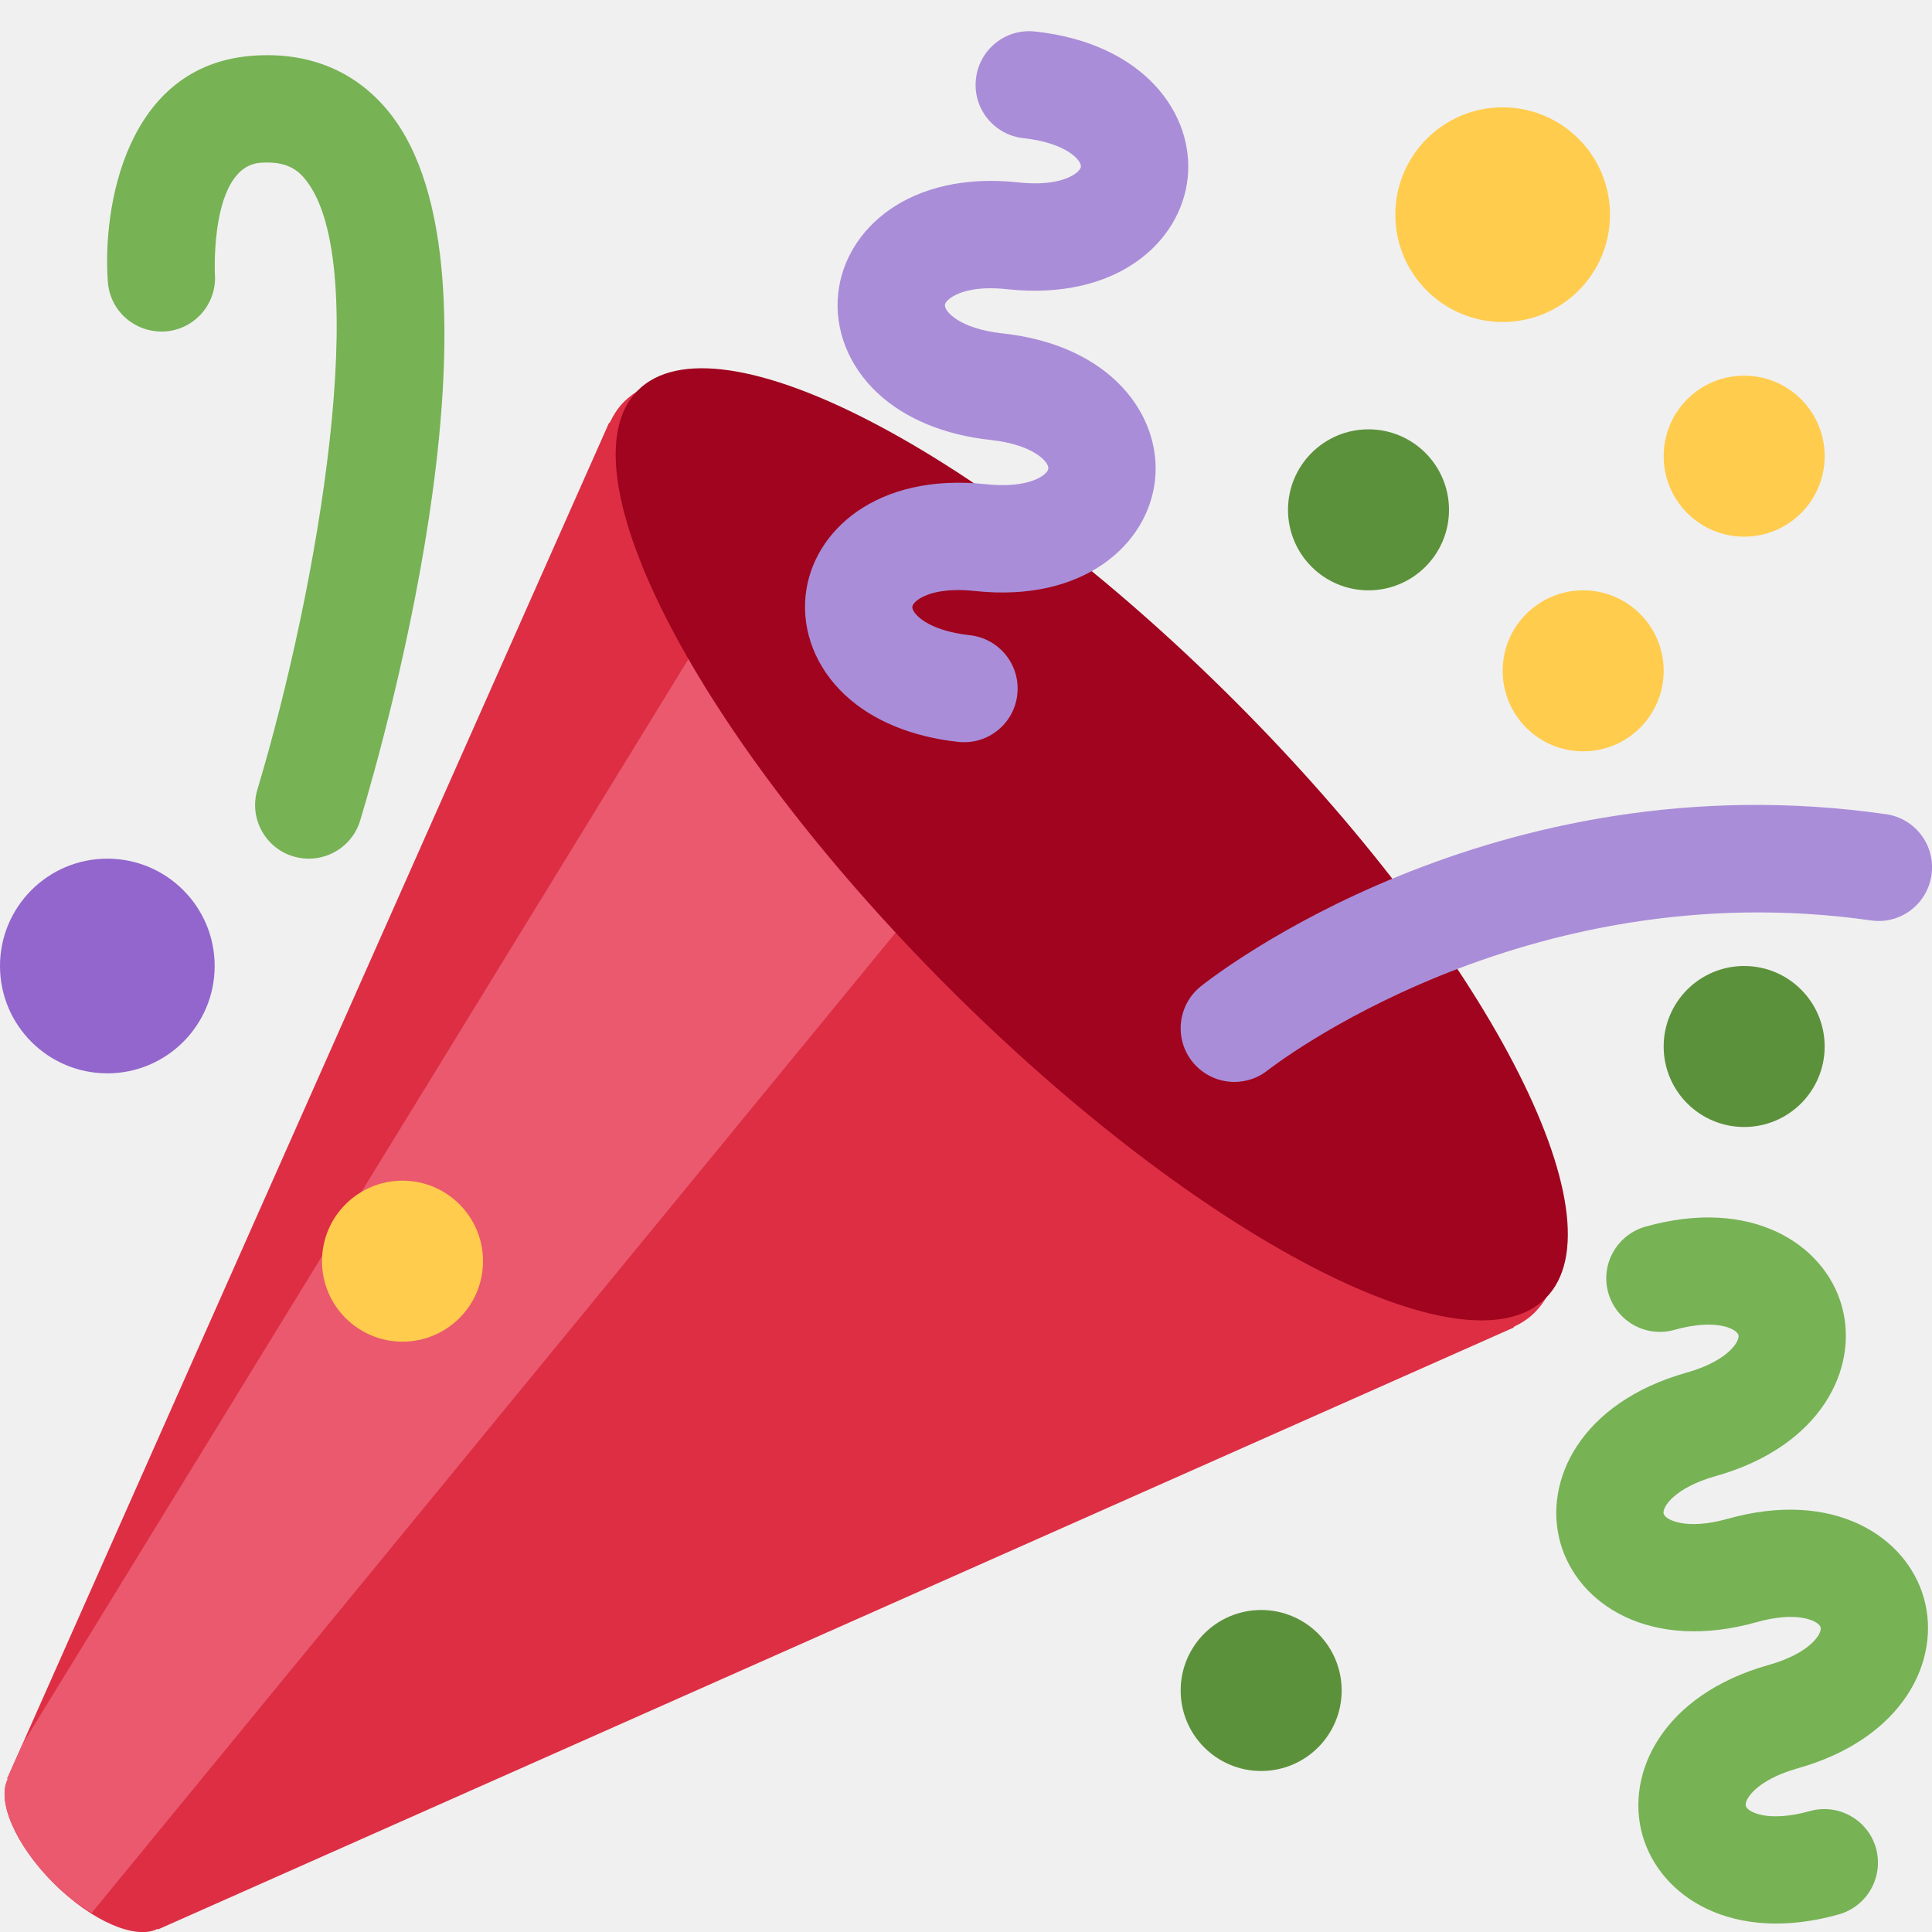
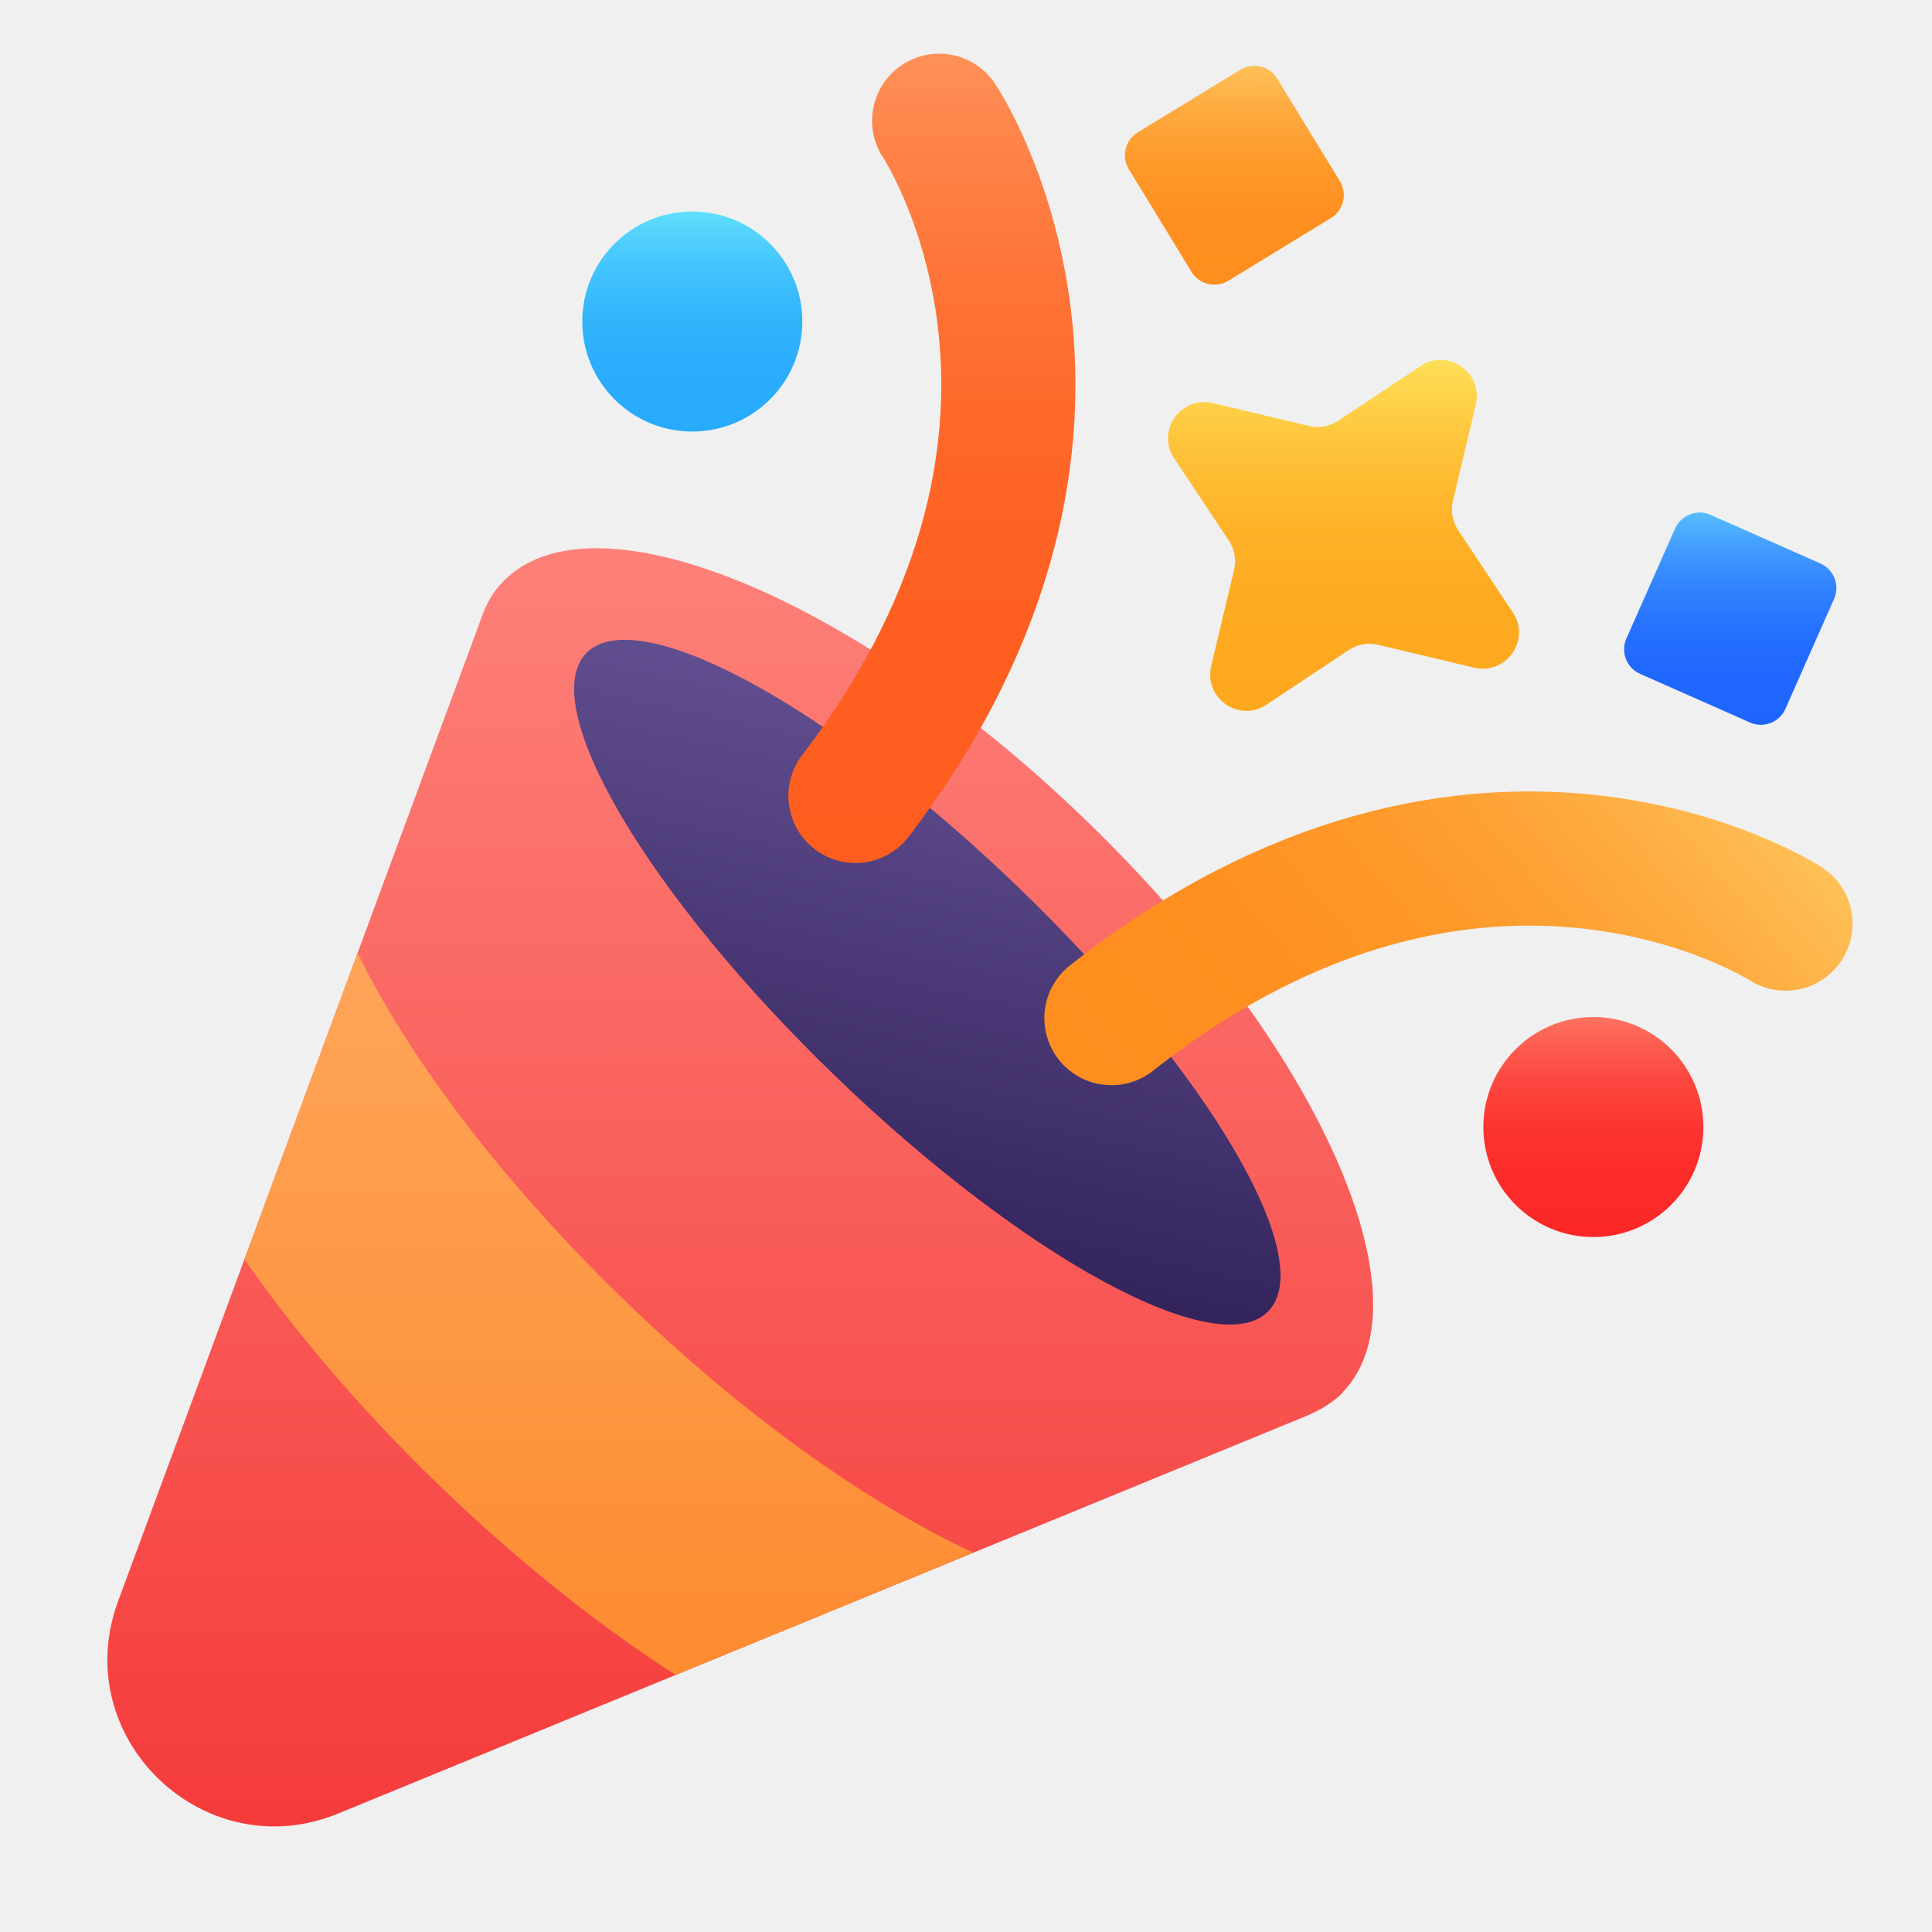
- <svg xmlns="http://www.w3.org/2000/svg" viewBox="0 0 36 36">
-   <path fill="#DD2E44" d="M11.626 7.488c-.112.112-.197.247-.268.395l-.008-.008L.134 33.141l.011.011c-.208.403.14 1.223.853 1.937.713.713 1.533 1.061 1.936.853l.01.01L28.21 24.735l-.008-.009c.147-.07.282-.155.395-.269 1.562-1.562-.971-6.627-5.656-11.313-4.687-4.686-9.752-7.218-11.315-5.656z" />
-   <path fill="#EA596E" d="M13 12L.416 32.506l-.282.635.011.011c-.208.403.14 1.223.853 1.937.232.232.473.408.709.557L17 17l-4-5z" />
-   <path fill="#A0041E" d="M23.012 13.066c4.67 4.672 7.263 9.652 5.789 11.124-1.473 1.474-6.453-1.118-11.126-5.788-4.671-4.672-7.263-9.654-5.79-11.127 1.474-1.473 6.454 1.119 11.127 5.791z" />
-   <path fill="#AA8DD8" d="M18.59 13.609c-.199.161-.459.245-.734.215-.868-.094-1.598-.396-2.109-.873-.541-.505-.808-1.183-.735-1.862.128-1.192 1.324-2.286 3.363-2.066.793.085 1.147-.17 1.159-.292.014-.121-.277-.446-1.07-.532-.868-.094-1.598-.396-2.11-.873-.541-.505-.809-1.183-.735-1.862.13-1.192 1.325-2.286 3.362-2.065.578.062.883-.057 1.012-.134.103-.063.144-.123.148-.158.012-.121-.275-.446-1.07-.532-.549-.06-.947-.552-.886-1.102.059-.549.55-.946 1.101-.886 2.037.219 2.973 1.542 2.844 2.735-.13 1.194-1.325 2.286-3.364 2.067-.578-.063-.88.057-1.01.134-.103.062-.145.123-.149.157-.013.122.276.446 1.071.532 2.037.22 2.973 1.542 2.844 2.735-.129 1.192-1.324 2.286-3.362 2.065-.578-.062-.882.058-1.012.134-.104.064-.144.124-.148.158-.013.121.276.446 1.07.532.548.06.947.553.886 1.102-.028.274-.167.511-.366.671z" />
-   <path fill="#77B255" d="M30.661 22.857c1.973-.557 3.334.323 3.658 1.478.324 1.154-.378 2.615-2.35 3.17-.77.216-1.001.584-.97.701.034.118.425.312 1.193.095 1.972-.555 3.333.325 3.657 1.479.326 1.155-.378 2.614-2.351 3.17-.769.216-1.001.585-.967.702.033.117.423.311 1.192.095.53-.149 1.084.16 1.233.691.148.532-.161 1.084-.693 1.234-1.971.555-3.333-.323-3.659-1.479-.324-1.154.379-2.613 2.353-3.169.77-.217 1.001-.584.967-.702-.032-.117-.422-.312-1.19-.096-1.974.556-3.334-.322-3.659-1.479-.325-1.154.378-2.613 2.351-3.17.768-.215.999-.585.967-.701-.034-.118-.423-.312-1.192-.096-.532.15-1.083-.16-1.233-.691-.149-.53.161-1.082.693-1.232z" />
-   <path fill="#AA8DD8" d="M23.001 20.16c-.294 0-.584-.129-.782-.375-.345-.432-.274-1.061.156-1.406.218-.175 5.418-4.259 12.767-3.208.547.078.927.584.849 1.131-.078.546-.58.93-1.132.848-6.493-.922-11.187 2.754-11.233 2.791-.186.148-.406.219-.625.219z" />
-   <path fill="#77B255" d="M5.754 16c-.095 0-.192-.014-.288-.042-.529-.159-.829-.716-.67-1.245 1.133-3.773 2.16-9.794.898-11.364-.141-.178-.354-.353-.842-.316-.938.072-.849 2.051-.848 2.071.042.551-.372 1.031-.922 1.072-.559.034-1.031-.372-1.072-.923-.103-1.379.326-4.035 2.692-4.214 1.056-.08 1.933.287 2.552 1.057 2.371 2.951-.036 11.506-.542 13.192-.13.433-.528.712-.958.712z" />
-   <circle fill="#5C913B" cx="25.5" cy="9.5" r="1.5" />
-   <circle fill="#9266CC" cx="2" cy="18" r="2" />
-   <circle fill="#5C913B" cx="32.5" cy="19.5" r="1.5" />
-   <circle fill="#5C913B" cx="23.5" cy="31.5" r="1.5" />
-   <circle fill="#FFCC4D" cx="28" cy="4" r="2" />
-   <circle fill="#FFCC4D" cx="32.5" cy="8.5" r="1.5" />
-   <circle fill="#FFCC4D" cx="29.5" cy="12.5" r="1.5" />
-   <circle fill="#FFCC4D" cx="7.5" cy="23.5" r="1.5" />
+ <svg xmlns="http://www.w3.org/2000/svg" width="36" height="36" viewBox="0 0 36 36" fill="none">
+   <path d="M25.02 25.941C26.69 24.211 24.54 19.431 20.21 15.261C15.89 11.091 11.03 9.111 9.37 10.841C9.18 11.031 9.05 11.271 8.96 11.541L2.21 29.811C1.24 32.371 3.81 34.841 6.33 33.781L24.35 26.381C24.61 26.271 24.84 26.131 25.03 25.941H25.02Z" fill="url(#paint0_linear_77_120)" />
+   <mask id="mask0_77_120" style="mask-type:luminance" maskUnits="userSpaceOnUse" x="2" y="10" width="24" height="25">
+     <path d="M25.02 25.941C26.69 24.211 24.54 19.431 20.21 15.261C15.89 11.091 11.03 9.111 9.37 10.841C9.18 11.031 9.05 11.271 8.96 11.541L2.21 29.811C1.24 32.371 3.81 34.841 6.33 33.781L24.35 26.381C24.61 26.271 24.84 26.131 25.03 25.941H25.02Z" fill="white" />
+   </mask>
+   <g mask="url(#mask0_77_120)">
+     <path d="M6.369 17.111C4.759 16.491 3.479 16.451 2.829 17.111C1.339 18.651 3.749 23.401 8.209 27.701C12.669 32.001 17.5 34.241 18.989 32.701C19.63 32.041 19.549 30.801 18.91 29.261C16.82 28.461 14.19 26.691 11.669 24.261C9.109 21.791 7.229 19.181 6.369 17.111Z" fill="url(#paint1_linear_77_120)" />
+   </g>
+   <path d="M23.635 24.431C24.575 23.457 22.49 19.923 18.98 16.538C15.47 13.153 11.863 11.198 10.923 12.172C9.984 13.146 12.068 16.68 15.579 20.065C19.089 23.45 22.696 25.405 23.635 24.431Z" fill="url(#paint2_linear_77_120)" />
+   <path d="M17.5 2.25C17.5 2.25 21.259 7.86 15.94 14.83" stroke="url(#paint3_linear_77_120)" stroke-width="2.5" stroke-linecap="round" stroke-linejoin="round" />
+   <path d="M33.27 17.21C33.27 17.21 27.6 13.54 20.71 18.971" stroke="url(#paint4_linear_77_120)" stroke-width="2.5" stroke-linecap="round" stroke-linejoin="round" />
+   <path d="M23.112 1.299L21.2 2.466C20.965 2.61 20.89 2.918 21.034 3.153L22.201 5.065C22.345 5.301 22.653 5.375 22.889 5.231L24.8 4.064C25.036 3.92 25.11 3.612 24.967 3.376L23.799 1.465C23.655 1.229 23.348 1.155 23.112 1.299Z" fill="url(#paint5_linear_77_120)" />
+   <path d="M31.213 9.848L30.306 11.896C30.194 12.149 30.308 12.444 30.561 12.556L32.609 13.463C32.861 13.575 33.157 13.46 33.269 13.208L34.175 11.16C34.287 10.907 34.173 10.612 33.921 10.5L31.872 9.593C31.62 9.482 31.325 9.596 31.213 9.848Z" fill="url(#paint6_linear_77_120)" />
+   <path d="M12.9 8.041C14.032 8.041 14.95 7.124 14.95 5.991C14.95 4.859 14.032 3.941 12.9 3.941C11.767 3.941 10.85 4.859 10.85 5.991C10.85 7.124 11.767 8.041 12.9 8.041Z" fill="url(#paint7_linear_77_120)" />
+   <path d="M29.69 23.051C30.822 23.051 31.74 22.133 31.74 21.001C31.74 19.869 30.822 18.951 29.69 18.951C28.558 18.951 27.64 19.869 27.64 21.001C27.64 22.133 28.558 23.051 29.69 23.051Z" fill="url(#paint8_linear_77_120)" />
+   <path d="M27.159 9.861L28.189 11.411C28.529 11.921 28.069 12.581 27.469 12.441L25.659 12.011C25.479 11.971 25.299 12.011 25.149 12.101L23.599 13.131C23.089 13.471 22.429 13.011 22.569 12.411L22.999 10.601C23.039 10.421 22.999 10.241 22.909 10.091L21.879 8.541C21.539 8.031 21.999 7.371 22.599 7.511L24.409 7.941C24.589 7.981 24.769 7.941 24.919 7.851L26.469 6.821C26.979 6.481 27.639 6.941 27.499 7.541L27.069 9.351C27.029 9.531 27.069 9.711 27.159 9.861Z" fill="url(#paint9_linear_77_120)" />
+   <defs>
+     <linearGradient id="paint0_linear_77_120" x1="13.785" y1="10.22" x2="13.793" y2="34.039" gradientUnits="userSpaceOnUse">
+       <stop stop-color="#FD8179" />
+       <stop offset="1" stop-color="#F53B3B" />
+     </linearGradient>
+     <linearGradient id="paint1_linear_77_120" x1="10.913" y1="12.911" x2="10.914" y2="33.194" gradientUnits="userSpaceOnUse">
+       <stop stop-color="#FEAE68" />
+       <stop offset="0.99" stop-color="#FD882B" />
+     </linearGradient>
+     <linearGradient id="paint2_linear_77_120" x1="17.259" y1="13.108" x2="15.1" y2="23.059" gradientUnits="userSpaceOnUse">
+       <stop stop-color="#614E90" />
+       <stop offset="0.99" stop-color="#33245C" />
+     </linearGradient>
+     <linearGradient id="paint3_linear_77_120" x1="17.364" y1="1.002" x2="17.366" y2="16.084" gradientUnits="userSpaceOnUse">
+       <stop stop-color="#FE9158" />
+       <stop offset="0.04" stop-color="#FE8B52" />
+       <stop offset="0.24" stop-color="#FE773B" />
+       <stop offset="0.45" stop-color="#FE682A" />
+       <stop offset="0.69" stop-color="#FE5F21" />
+       <stop offset="1" stop-color="#FE5D1E" />
+     </linearGradient>
+     <linearGradient id="paint4_linear_77_120" x1="32" y1="13.8" x2="22" y2="22.381" gradientUnits="userSpaceOnUse">
+       <stop stop-color="#FEC158" />
+       <stop offset="0.04" stop-color="#FEBC52" />
+       <stop offset="0.24" stop-color="#FEA73B" />
+       <stop offset="0.45" stop-color="#FE992A" />
+       <stop offset="0.69" stop-color="#FE9021" />
+       <stop offset="1" stop-color="#FE8E1E" />
+     </linearGradient>
+     <linearGradient id="paint5_linear_77_120" x1="23.012" y1="1.231" x2="23.008" y2="5.311" gradientUnits="userSpaceOnUse">
+       <stop stop-color="#FEC158" />
+       <stop offset="0.04" stop-color="#FEBC52" />
+       <stop offset="0.24" stop-color="#FEA73B" />
+       <stop offset="0.45" stop-color="#FE992A" />
+       <stop offset="0.69" stop-color="#FE9021" />
+       <stop offset="1" stop-color="#FE8E1E" />
+     </linearGradient>
+     <linearGradient id="paint6_linear_77_120" x1="32.246" y1="9.54" x2="32.243" y2="13.498" gradientUnits="userSpaceOnUse">
+       <stop stop-color="#58BEFE" />
+       <stop offset="0.03" stop-color="#53B7FE" />
+       <stop offset="0.19" stop-color="#4099FE" />
+       <stop offset="0.36" stop-color="#3182FE" />
+       <stop offset="0.54" stop-color="#2671FE" />
+       <stop offset="0.74" stop-color="#2068FE" />
+       <stop offset="1" stop-color="#1E65FE" />
+     </linearGradient>
+     <linearGradient id="paint7_linear_77_120" x1="12.907" y1="3.951" x2="12.903" y2="8.041" gradientUnits="userSpaceOnUse">
+       <stop stop-color="#61DFFE" />
+       <stop offset="0.03" stop-color="#5CDAFD" />
+       <stop offset="0.23" stop-color="#45C5FD" />
+       <stop offset="0.45" stop-color="#34B6FC" />
+       <stop offset="0.69" stop-color="#2BADFC" />
+       <stop offset="1" stop-color="#28ABFC" />
+     </linearGradient>
+     <linearGradient id="paint8_linear_77_120" x1="29.679" y1="18.95" x2="29.682" y2="23.044" gradientUnits="userSpaceOnUse">
+       <stop stop-color="#FE7361" />
+       <stop offset="0.13" stop-color="#FD5C4F" />
+       <stop offset="0.31" stop-color="#FC453E" />
+       <stop offset="0.51" stop-color="#FC3431" />
+       <stop offset="0.72" stop-color="#FC2B2A" />
+       <stop offset="1" stop-color="#FC2828" />
+     </linearGradient>
+     <linearGradient id="paint9_linear_77_120" x1="25.035" y1="6.694" x2="25.035" y2="13.236" gradientUnits="userSpaceOnUse">
+       <stop stop-color="#FEE058" />
+       <stop offset="0.04" stop-color="#FEDA52" />
+       <stop offset="0.24" stop-color="#FEC43B" />
+       <stop offset="0.45" stop-color="#FEB42A" />
+       <stop offset="0.69" stop-color="#FEAA21" />
+       <stop offset="1" stop-color="#FEA81E" />
+     </linearGradient>
+   </defs>
</svg>
